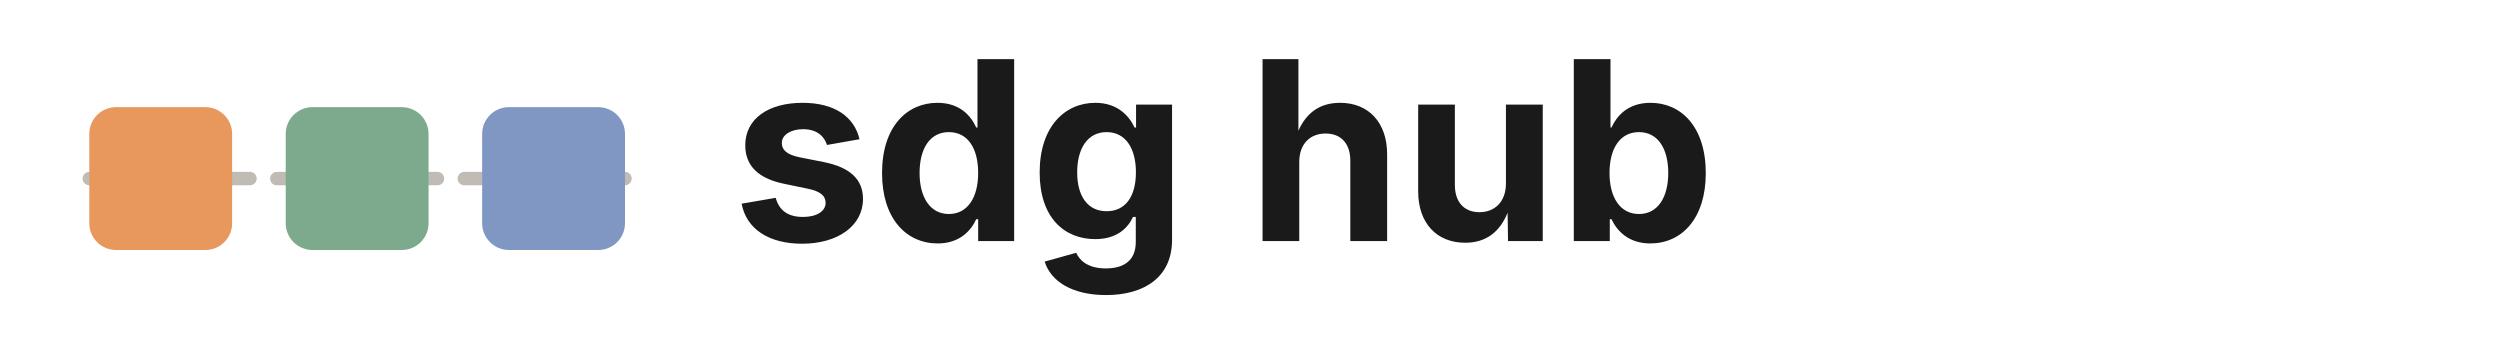
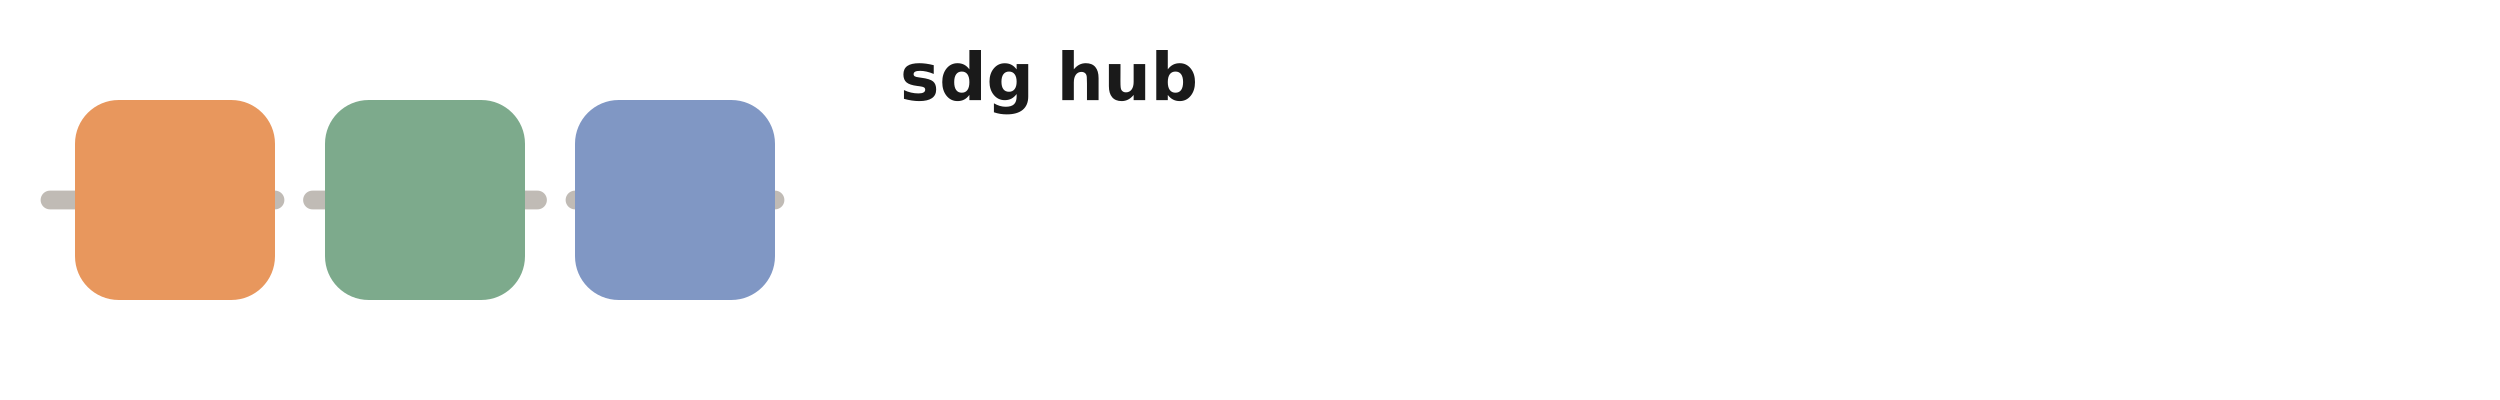
- <svg xmlns="http://www.w3.org/2000/svg" viewBox="0 0 280 40">
-   <line x1="10" y1="20" x2="70" y2="20" stroke="#c0bbb5" stroke-width="1.5" stroke-dasharray="4 3" stroke-linecap="round" />
-   <rect x="10" y="12" width="16" height="16" rx="3" fill="#e8975d" />
-   <rect x="32" y="12" width="16" height="16" rx="3" fill="#7daa8c" />
-   <rect x="54" y="12" width="16" height="16" rx="3" fill="#8097c4" />
-   <text x="82" y="27" font-family="system-ui, -apple-system, sans-serif" font-weight="700" font-size="28" fill="#1a1a1a">sdg hub</text>
+ <svg xmlns="http://www.w3.org/2000/svg" viewBox="0 0 200 32" fill="none">
+   <line x1="4" y1="16" x2="62" y2="16" stroke="#c0bbb5" stroke-width="1.5" stroke-dasharray="4 3" stroke-linecap="round" />
+   <rect x="6" y="8" width="16" height="16" rx="3.5" fill="#e8975d" />
+   <rect x="26" y="8" width="16" height="16" rx="3.5" fill="#7daa8c" />
+   <rect x="46" y="8" width="16" height="16" rx="3.5" fill="#8097c4" />
+   <g transform="translate(72, 4) scale(0.22)">
+     <path d="M12.27 5.52L12.27 8.71Q10.92 8.14 9.67 7.86Q8.41 7.58 7.30 7.58Q6.10 7.58 5.52 7.88Q4.95 8.18 4.95 8.80Q4.95 9.31 5.38 9.58Q5.82 9.84 6.96 9.97L7.70 10.08Q10.92 10.49 12.03 11.43Q13.15 12.36 13.15 14.37Q13.15 16.47 11.60 17.52Q10.05 18.58 6.99 18.58Q5.68 18.58 4.29 18.37Q2.91 18.16 1.44 17.76L1.44 14.57Q2.70 15.18 4.01 15.48Q5.33 15.79 6.69 15.79Q7.92 15.79 8.54 15.45Q9.16 15.11 9.16 14.44Q9.16 13.88 8.74 13.60Q8.31 13.33 7.03 13.17L6.29 13.08Q3.49 12.73 2.37 11.78Q1.24 10.83 1.24 8.89Q1.24 6.81 2.67 5.80Q4.10 4.80 7.05 4.80Q8.22 4.80 9.49 4.97Q10.77 5.14 12.27 5.52ZM25.23 7.03L25.23 0.00L29.45 0.00L29.45 18.24L25.23 18.24L25.23 16.34Q24.37 17.50 23.32 18.04Q22.28 18.58 20.91 18.58Q18.48 18.58 16.92 16.65Q15.37 14.72 15.37 11.68Q15.37 8.65 16.92 6.72Q18.48 4.80 20.91 4.80Q22.27 4.80 23.32 5.34Q24.37 5.88 25.23 7.03ZM22.46 15.53Q23.81 15.53 24.52 14.55Q25.23 13.56 25.23 11.68Q25.23 9.81 24.52 8.83Q23.81 7.84 22.46 7.84Q21.13 7.84 20.42 8.83Q19.71 9.81 19.71 11.68Q19.71 13.56 20.42 14.55Q21.13 15.53 22.46 15.53ZM42.41 16.01Q41.54 17.16 40.50 17.70Q39.46 18.24 38.09 18.24Q35.68 18.24 34.11 16.35Q32.54 14.45 32.54 11.52Q32.54 8.58 34.11 6.70Q35.68 4.82 38.09 4.82Q39.46 4.82 40.50 5.36Q41.54 5.89 42.41 7.06L42.41 5.11L46.63 5.11L46.63 16.91Q46.63 20.08 44.63 21.75Q42.63 23.41 38.84 23.41Q37.61 23.41 36.46 23.23Q35.31 23.04 34.15 22.65L34.15 19.38Q35.25 20.02 36.30 20.33Q37.36 20.64 38.42 20.64Q40.49 20.64 41.45 19.74Q42.41 18.83 42.41 16.91L42.41 16.01ZM39.64 7.84Q38.34 7.84 37.61 8.80Q36.89 9.77 36.89 11.52Q36.89 13.33 37.59 14.26Q38.30 15.19 39.64 15.19Q40.96 15.19 41.68 14.23Q42.41 13.27 42.41 11.52Q42.41 9.77 41.68 8.80Q40.96 7.84 39.64 7.84ZM72.21 10.24L72.21 18.24L67.99 18.24L67.99 16.93L67.99 12.14Q67.99 10.42 67.92 9.78Q67.84 9.13 67.65 8.83Q67.41 8.41 66.98 8.19Q66.56 7.96 66.02 7.96Q64.71 7.96 63.96 8.97Q63.21 9.99 63.21 11.78L63.21 18.24L59.02 18.24L59.02 0.00L63.21 0.00L63.21 7.03Q64.16 5.88 65.22 5.34Q66.29 4.80 67.58 4.80Q69.86 4.80 71.03 6.19Q72.21 7.58 72.21 10.24ZM75.96 13.12L75.96 5.11L80.18 5.11L80.18 6.42Q80.18 7.49 80.17 9.10Q80.16 10.71 80.16 11.25Q80.16 12.83 80.24 13.53Q80.32 14.23 80.52 14.55Q80.78 14.95 81.19 15.18Q81.61 15.40 82.15 15.40Q83.46 15.40 84.21 14.39Q84.96 13.38 84.96 11.59L84.96 5.11L89.16 5.11L89.16 18.24L84.96 18.24L84.96 16.34Q84.01 17.49 82.95 18.03Q81.89 18.58 80.61 18.58Q78.34 18.58 77.15 17.18Q75.96 15.79 75.96 13.12ZM100.17 15.53Q101.52 15.53 102.23 14.55Q102.94 13.56 102.94 11.68Q102.94 9.81 102.23 8.83Q101.52 7.84 100.17 7.84Q98.83 7.84 98.10 8.83Q97.38 9.82 97.38 11.68Q97.38 13.55 98.10 14.54Q98.83 15.53 100.17 15.53ZM97.38 7.03Q98.25 5.88 99.31 5.34Q100.36 4.80 101.73 4.80Q104.16 4.80 105.71 6.72Q107.27 8.65 107.27 11.68Q107.27 14.72 105.71 16.65Q104.16 18.58 101.73 18.58Q100.36 18.58 99.31 18.03Q98.25 17.49 97.38 16.34L97.38 18.24L93.19 18.24L93.19 0.00L97.38 0.00L97.38 7.03Z" fill="#1a1a1a" />
+   </g>
</svg>
